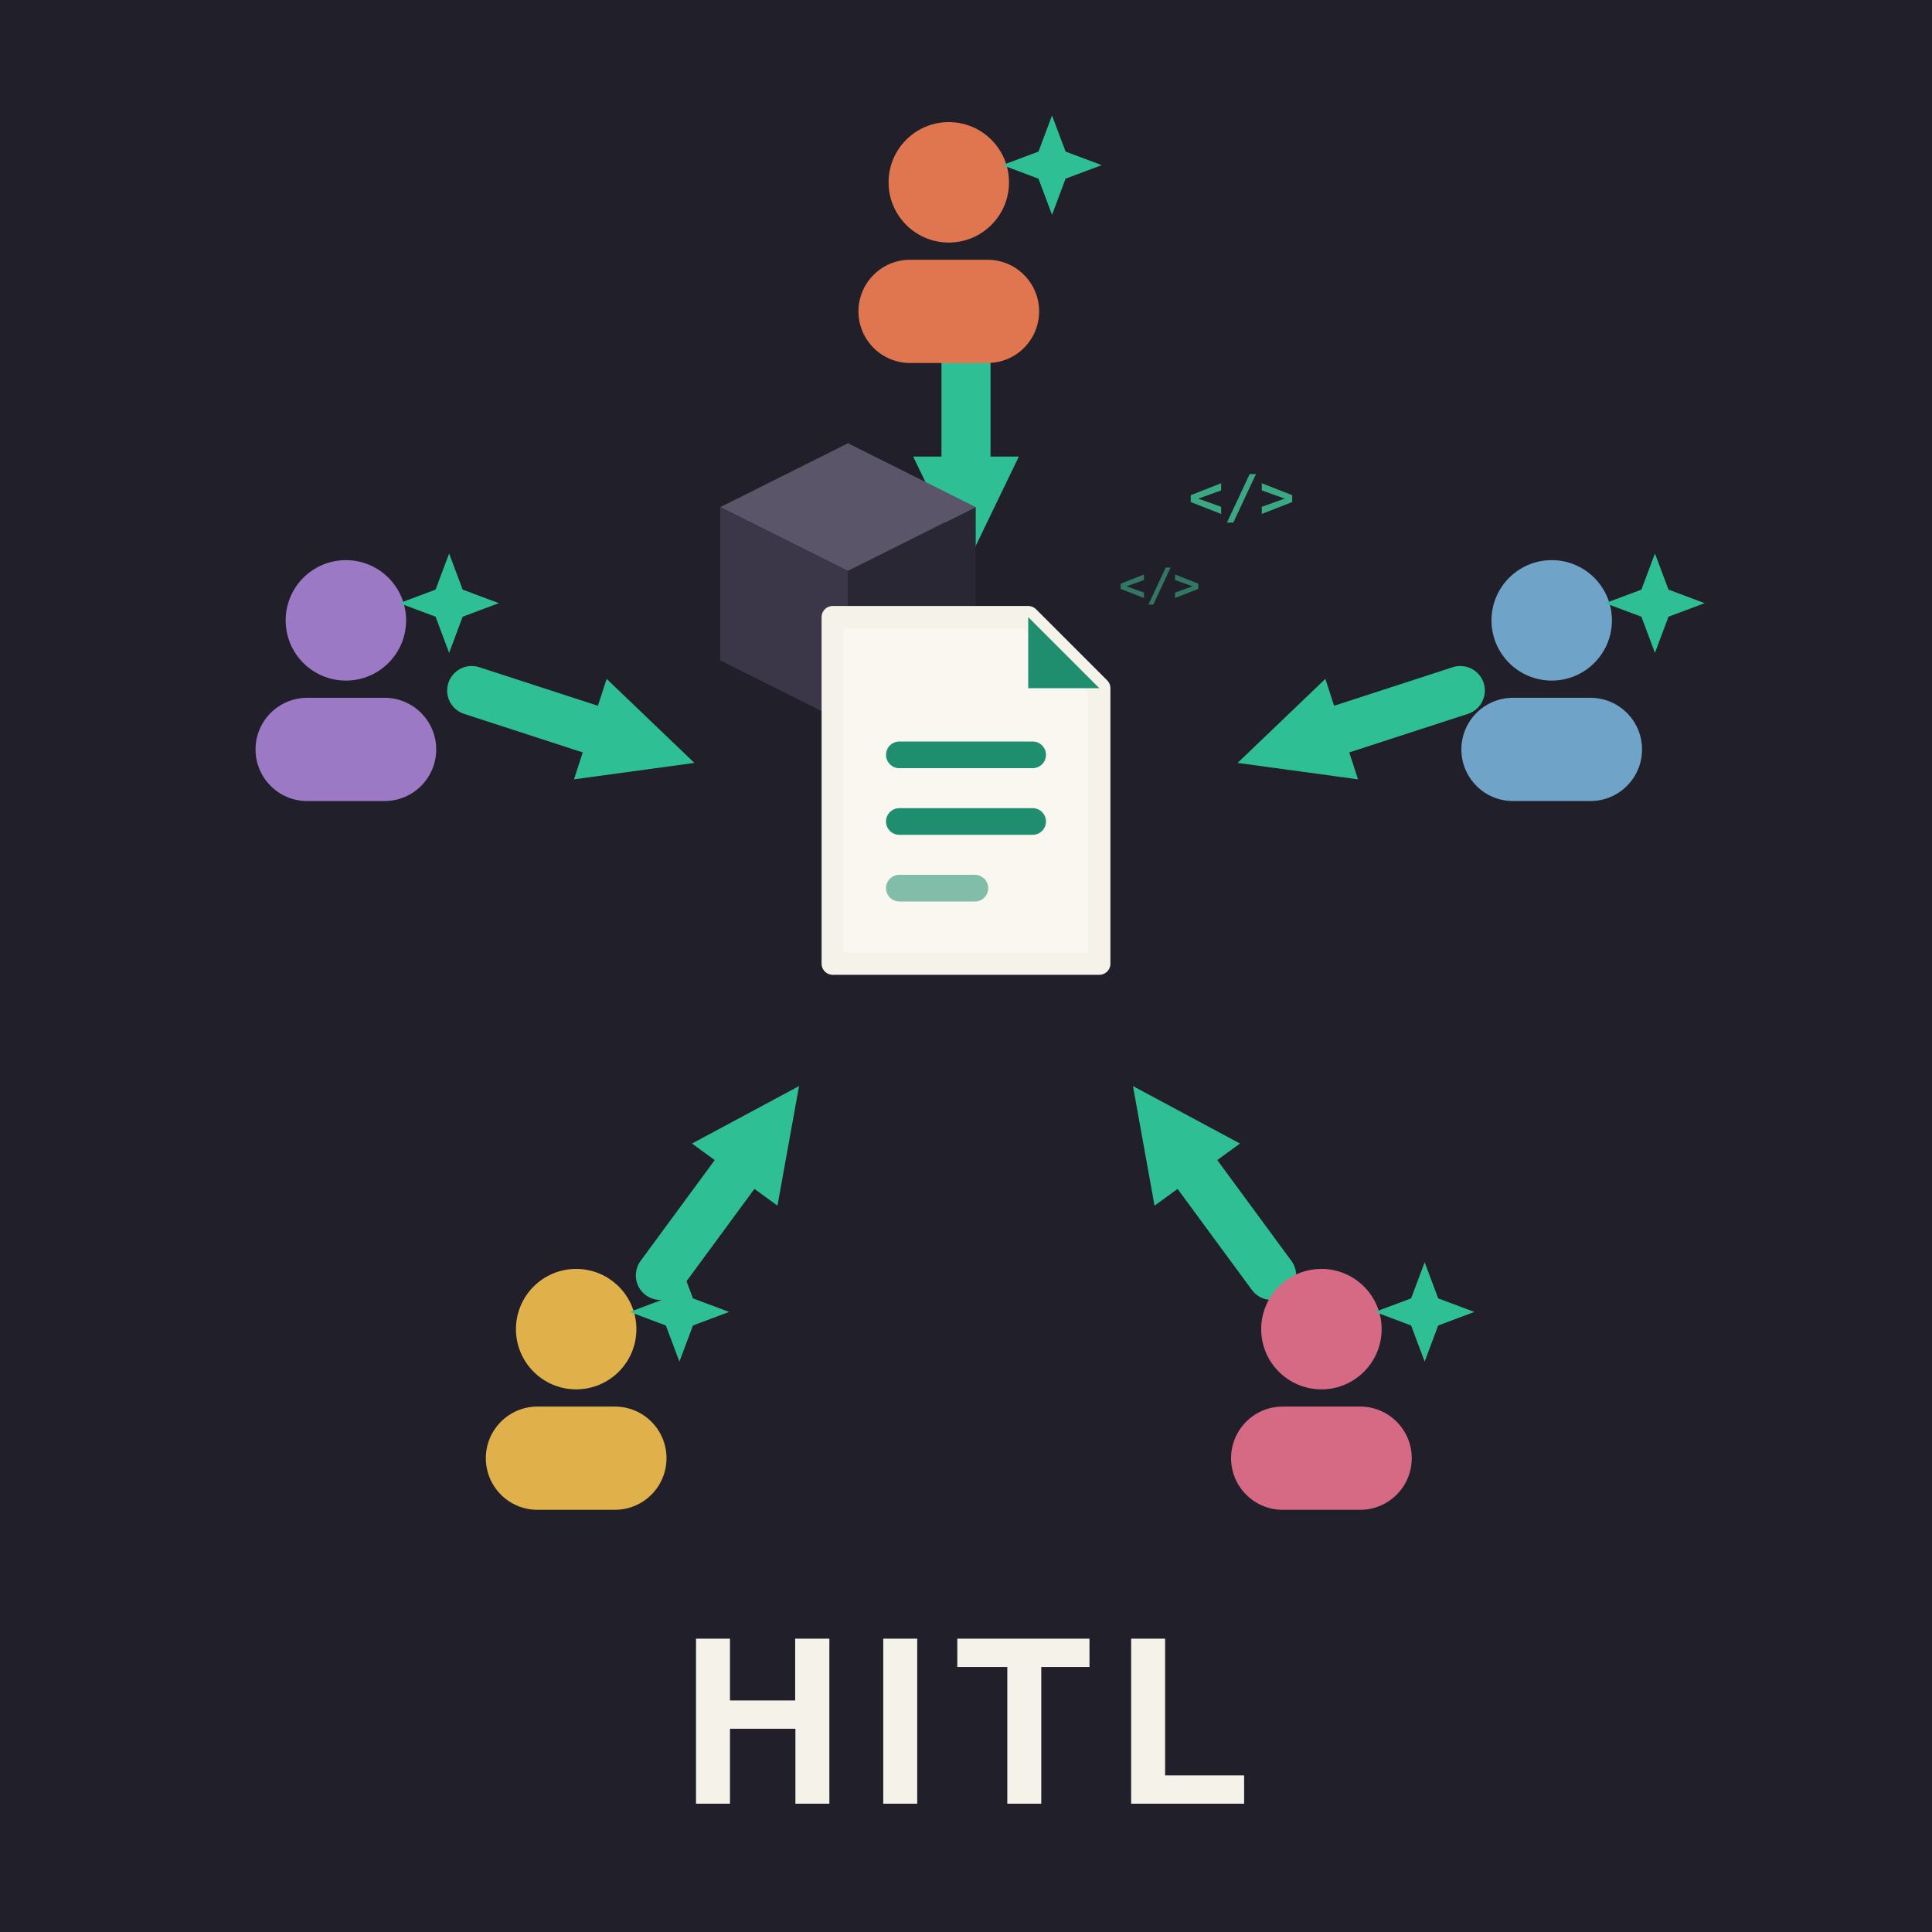
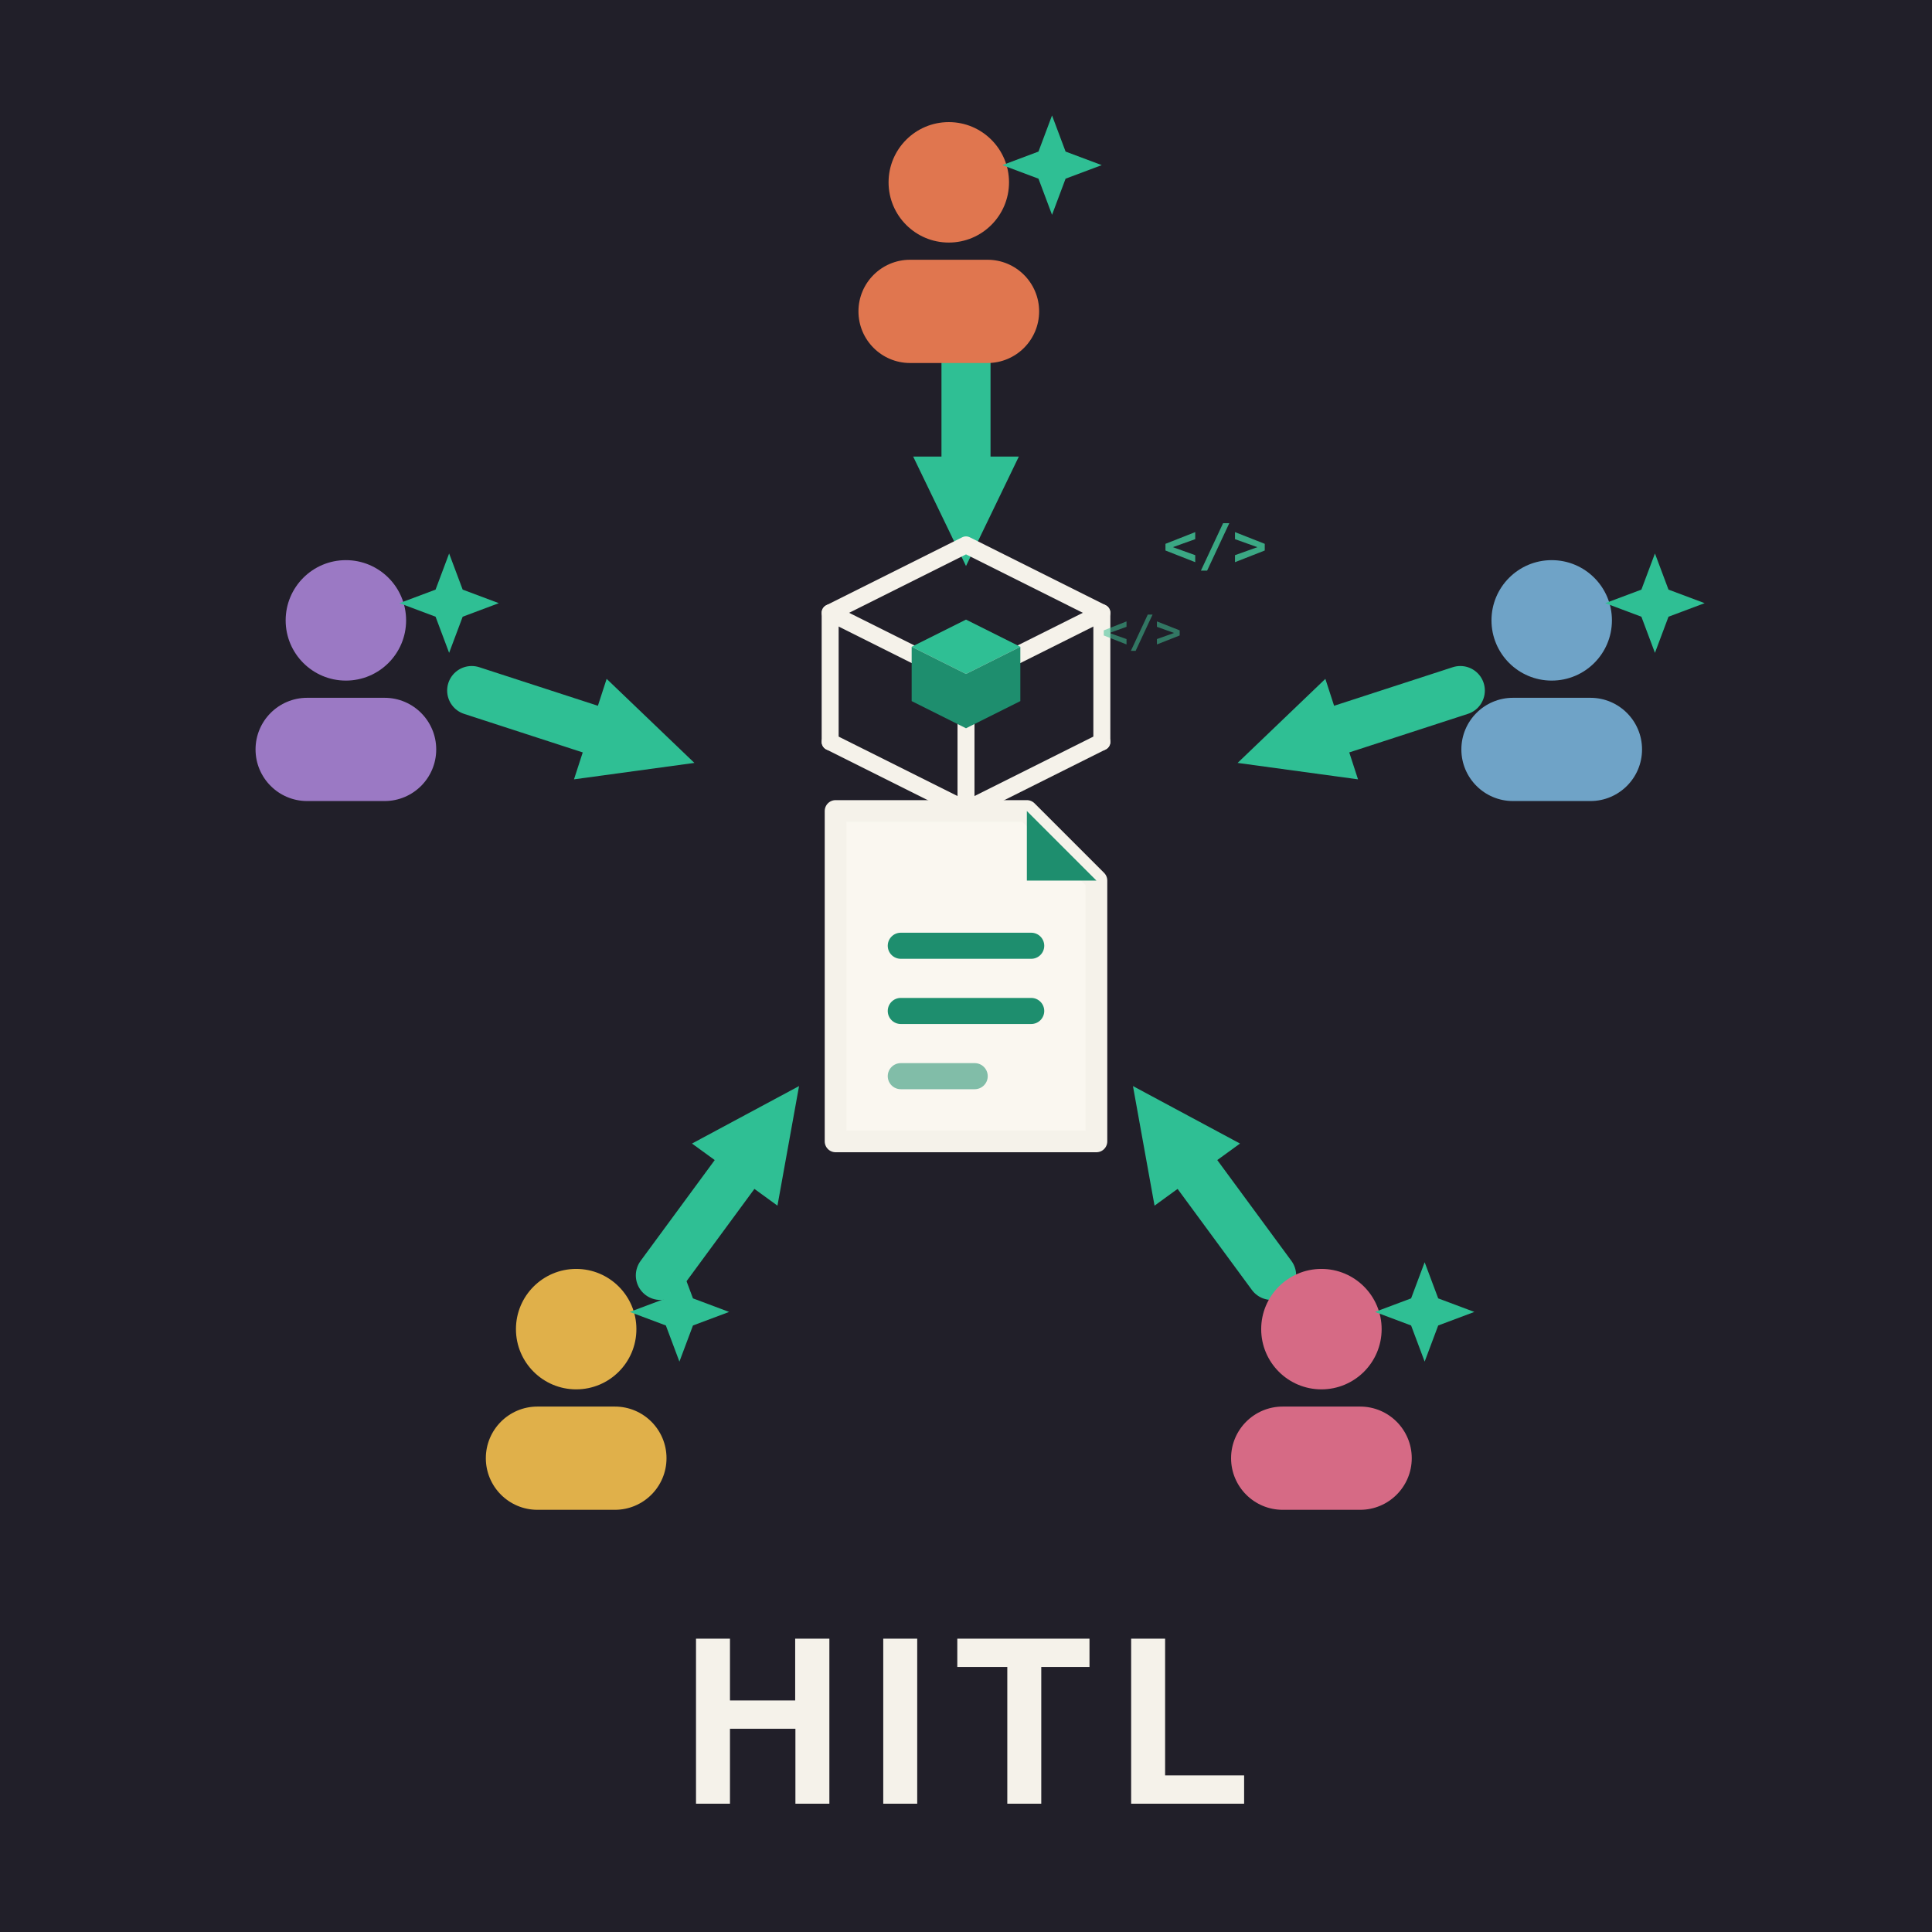
<svg xmlns="http://www.w3.org/2000/svg" width="512" height="512" viewBox="0 0 512 512">
  <rect width="512" height="512" fill="#211F29" />
  <line x1="256" y1="88" x2="256" y2="130" stroke="#2FBF94" stroke-width="13" stroke-linecap="round" />
  <polygon points="20,0 -9,14 -9,-14" fill="#2FBF94" transform="translate(256,130) rotate(90)" />
  <line x1="125" y1="183" x2="165" y2="196" stroke="#2FBF94" stroke-width="13" stroke-linecap="round" />
  <polygon points="20,0 -9,14 -9,-14" fill="#2FBF94" transform="translate(165,196) rotate(18)" />
  <line x1="175" y1="338" x2="200" y2="304" stroke="#2FBF94" stroke-width="13" stroke-linecap="round" />
  <polygon points="20,0 -9,14 -9,-14" fill="#2FBF94" transform="translate(200,304) rotate(-54)" />
  <line x1="337" y1="338" x2="312" y2="304" stroke="#2FBF94" stroke-width="13" stroke-linecap="round" />
  <polygon points="20,0 -9,14 -9,-14" fill="#2FBF94" transform="translate(312,304) rotate(-126)" />
  <line x1="387" y1="183" x2="347" y2="196" stroke="#2FBF94" stroke-width="13" stroke-linecap="round" />
  <polygon points="20,0 -9,14 -9,-14" fill="#2FBF94" transform="translate(347,196) rotate(162)" />
-   <g transform="translate(256,218) scale(0.92)">
-     <g transform="translate(-34,-78) scale(0.92)">
-       <polygon points="0,-34 40,-14 0,6 -40,-14" fill="#5A5568" />
-       <polygon points="-40,-14 0,6 0,54 -40,34" fill="#3B3748" />
-       <polygon points="40,-14 0,6 0,54 40,34" fill="#2A2735" />
+   <g transform="translate(256,220) scale(0.9)">
+     <g fill="none" stroke="#F5F2EA" stroke-width="5" stroke-linejoin="round" stroke-linecap="round">
+       <polygon points="0,-84 40,-64 0,-44 -40,-64" />
+       <line x1="-40" y1="-64" x2="-40" y2="-26" />
+       <line x1="40" y1="-64" x2="40" y2="-26" />
+       <line x1="0" y1="-44" x2="0" y2="-6" />
+       <polyline points="-40,-26 0,-6 40,-26" />
    </g>
-     <g transform="translate(0,-8) scale(1.28)">
-       <path d="M -30 -40 L 14 -40 L 30 -24 L 30 38 L -30 38 Z" fill="#FAF7F0" stroke="#F5F2EA" stroke-width="5" stroke-linejoin="round" />
-       <path d="M 14 -40 L 14 -24 L 30 -24 Z" fill="#1E8E6E" />
-       <rect x="-18" y="-12" width="36" height="6" rx="3" fill="#1E8E6E" />
-       <rect x="-18" y="3" width="36" height="6" rx="3" fill="#1E8E6E" />
-       <rect x="-18" y="18" width="23" height="6" rx="3" fill="#1E8E6E" opacity="0.55" />
+     <g>
+       <polygon points="0,-62 16,-54 0,-46 -16,-54" fill="#2FBF94" />
+       <polygon points="-16,-54 0,-46 0,-30 -16,-38" fill="#1E8E6E" />
+       <polygon points="16,-54 0,-46 0,-30 16,-38" fill="#1E8E6E" />
+     </g>
+     <g transform="translate(0,43) scale(1.28)">
+       <path d="M -30 -38 L 14 -38 L 30 -22 L 30 38 L -30 38 Z" fill="#FAF7F0" stroke="#F5F2EA" stroke-width="5" stroke-linejoin="round" />
+       <path d="M 14 -38 L 14 -22 L 30 -22 Z" fill="#1E8E6E" />
+       <rect x="-18" y="-10" width="36" height="6" rx="3" fill="#1E8E6E" />
+       <rect x="-18" y="5" width="36" height="6" rx="3" fill="#1E8E6E" />
+       <rect x="-18" y="20" width="23" height="6" rx="3" fill="#1E8E6E" opacity="0.55" />
    </g>
    <g font-family="Menlo, Consolas, monospace" font-weight="bold" fill="#3FBF94">
-       <text x="64" y="-88" font-size="17" opacity="0.85">&lt;/&gt;</text>
-       <text x="44" y="-64" font-size="13" opacity="0.55">&lt;/&gt;</text>
+       <text x="58" y="-78" font-size="17" opacity="0.85">&lt;/&gt;</text>
+       <text x="40" y="-54" font-size="13" opacity="0.55">&lt;/&gt;</text>
    </g>
  </g>
  <g transform="translate(256.0,62.0) scale(1.14)">
    <g fill="#E0764F" transform="translate(-4,0)">
      <circle cx="0" cy="-12" r="14" />
      <rect x="-21" y="6" width="42" height="24" rx="12" />
    </g>
    <path transform="translate(20,-16) scale(1.05)" fill="#2FBF94" d="M0,-11 L3,-3 L11,0 L3,3 L0,11 L-3,3 L-11,0 L-3,-3 Z" />
  </g>
  <g transform="translate(96.22251,178.0851) scale(1.14)">
    <g fill="#9B79C4" transform="translate(-4,0)">
      <circle cx="0" cy="-12" r="14" />
      <rect x="-21" y="6" width="42" height="24" rx="12" />
    </g>
    <path transform="translate(20,-16) scale(1.05)" fill="#2FBF94" d="M0,-11 L3,-3 L11,0 L3,3 L0,11 L-3,3 L-11,0 L-3,-3 Z" />
  </g>
  <g transform="translate(157.2521,365.9149) scale(1.14)">
    <g fill="#E0B04A" transform="translate(-4,0)">
      <circle cx="0" cy="-12" r="14" />
      <rect x="-21" y="6" width="42" height="24" rx="12" />
    </g>
    <path transform="translate(20,-16) scale(1.05)" fill="#2FBF94" d="M0,-11 L3,-3 L11,0 L3,3 L0,11 L-3,3 L-11,0 L-3,-3 Z" />
  </g>
  <g transform="translate(354.7479,365.9149) scale(1.14)">
    <g fill="#D66A85" transform="translate(-4,0)">
      <circle cx="0" cy="-12" r="14" />
      <rect x="-21" y="6" width="42" height="24" rx="12" />
    </g>
    <path transform="translate(20,-16) scale(1.05)" fill="#2FBF94" d="M0,-11 L3,-3 L11,0 L3,3 L0,11 L-3,3 L-11,0 L-3,-3 Z" />
  </g>
  <g transform="translate(415.7775,178.0851) scale(1.14)">
    <g fill="#6FA3C7" transform="translate(-4,0)">
      <circle cx="0" cy="-12" r="14" />
      <rect x="-21" y="6" width="42" height="24" rx="12" />
    </g>
    <path transform="translate(20,-16) scale(1.05)" fill="#2FBF94" d="M0,-11 L3,-3 L11,0 L3,3 L0,11 L-3,3 L-11,0 L-3,-3 Z" />
  </g>
  <text x="256" y="478" text-anchor="middle" font-family="'Helvetica Neue', Helvetica, Arial, sans-serif" font-weight="800" font-size="60" letter-spacing="6" fill="#F5F2EA">HITL</text>
</svg>
